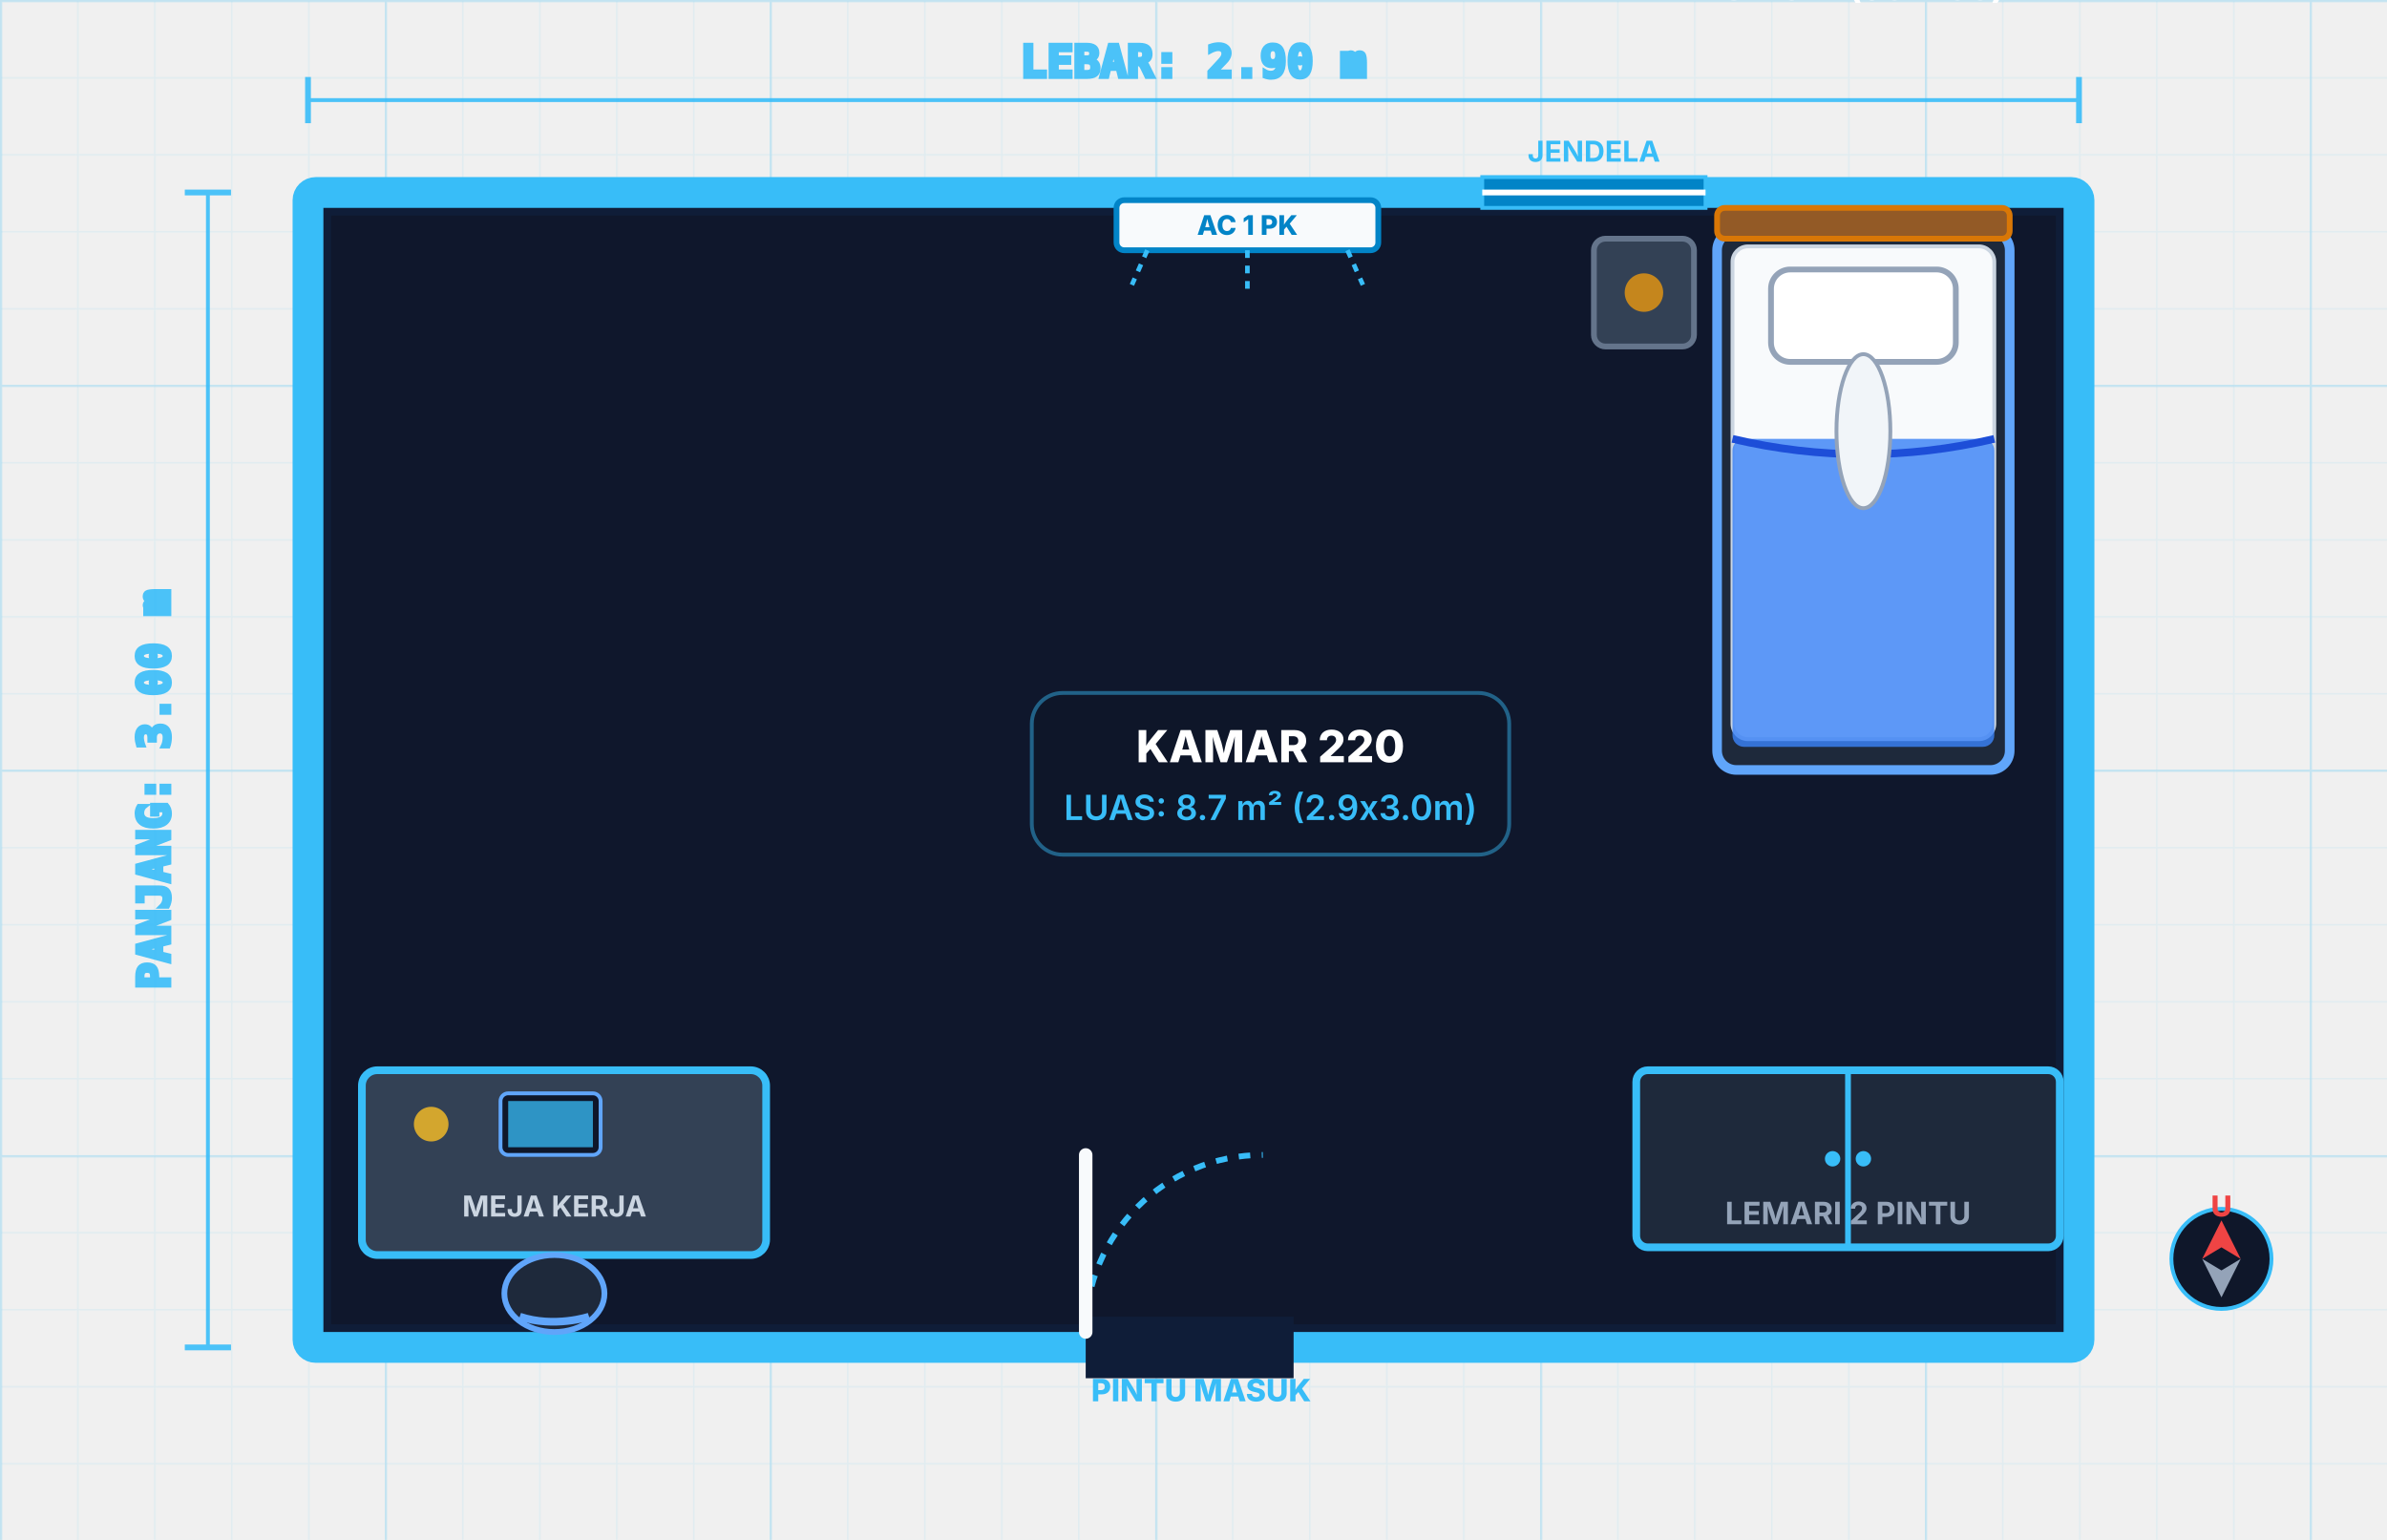
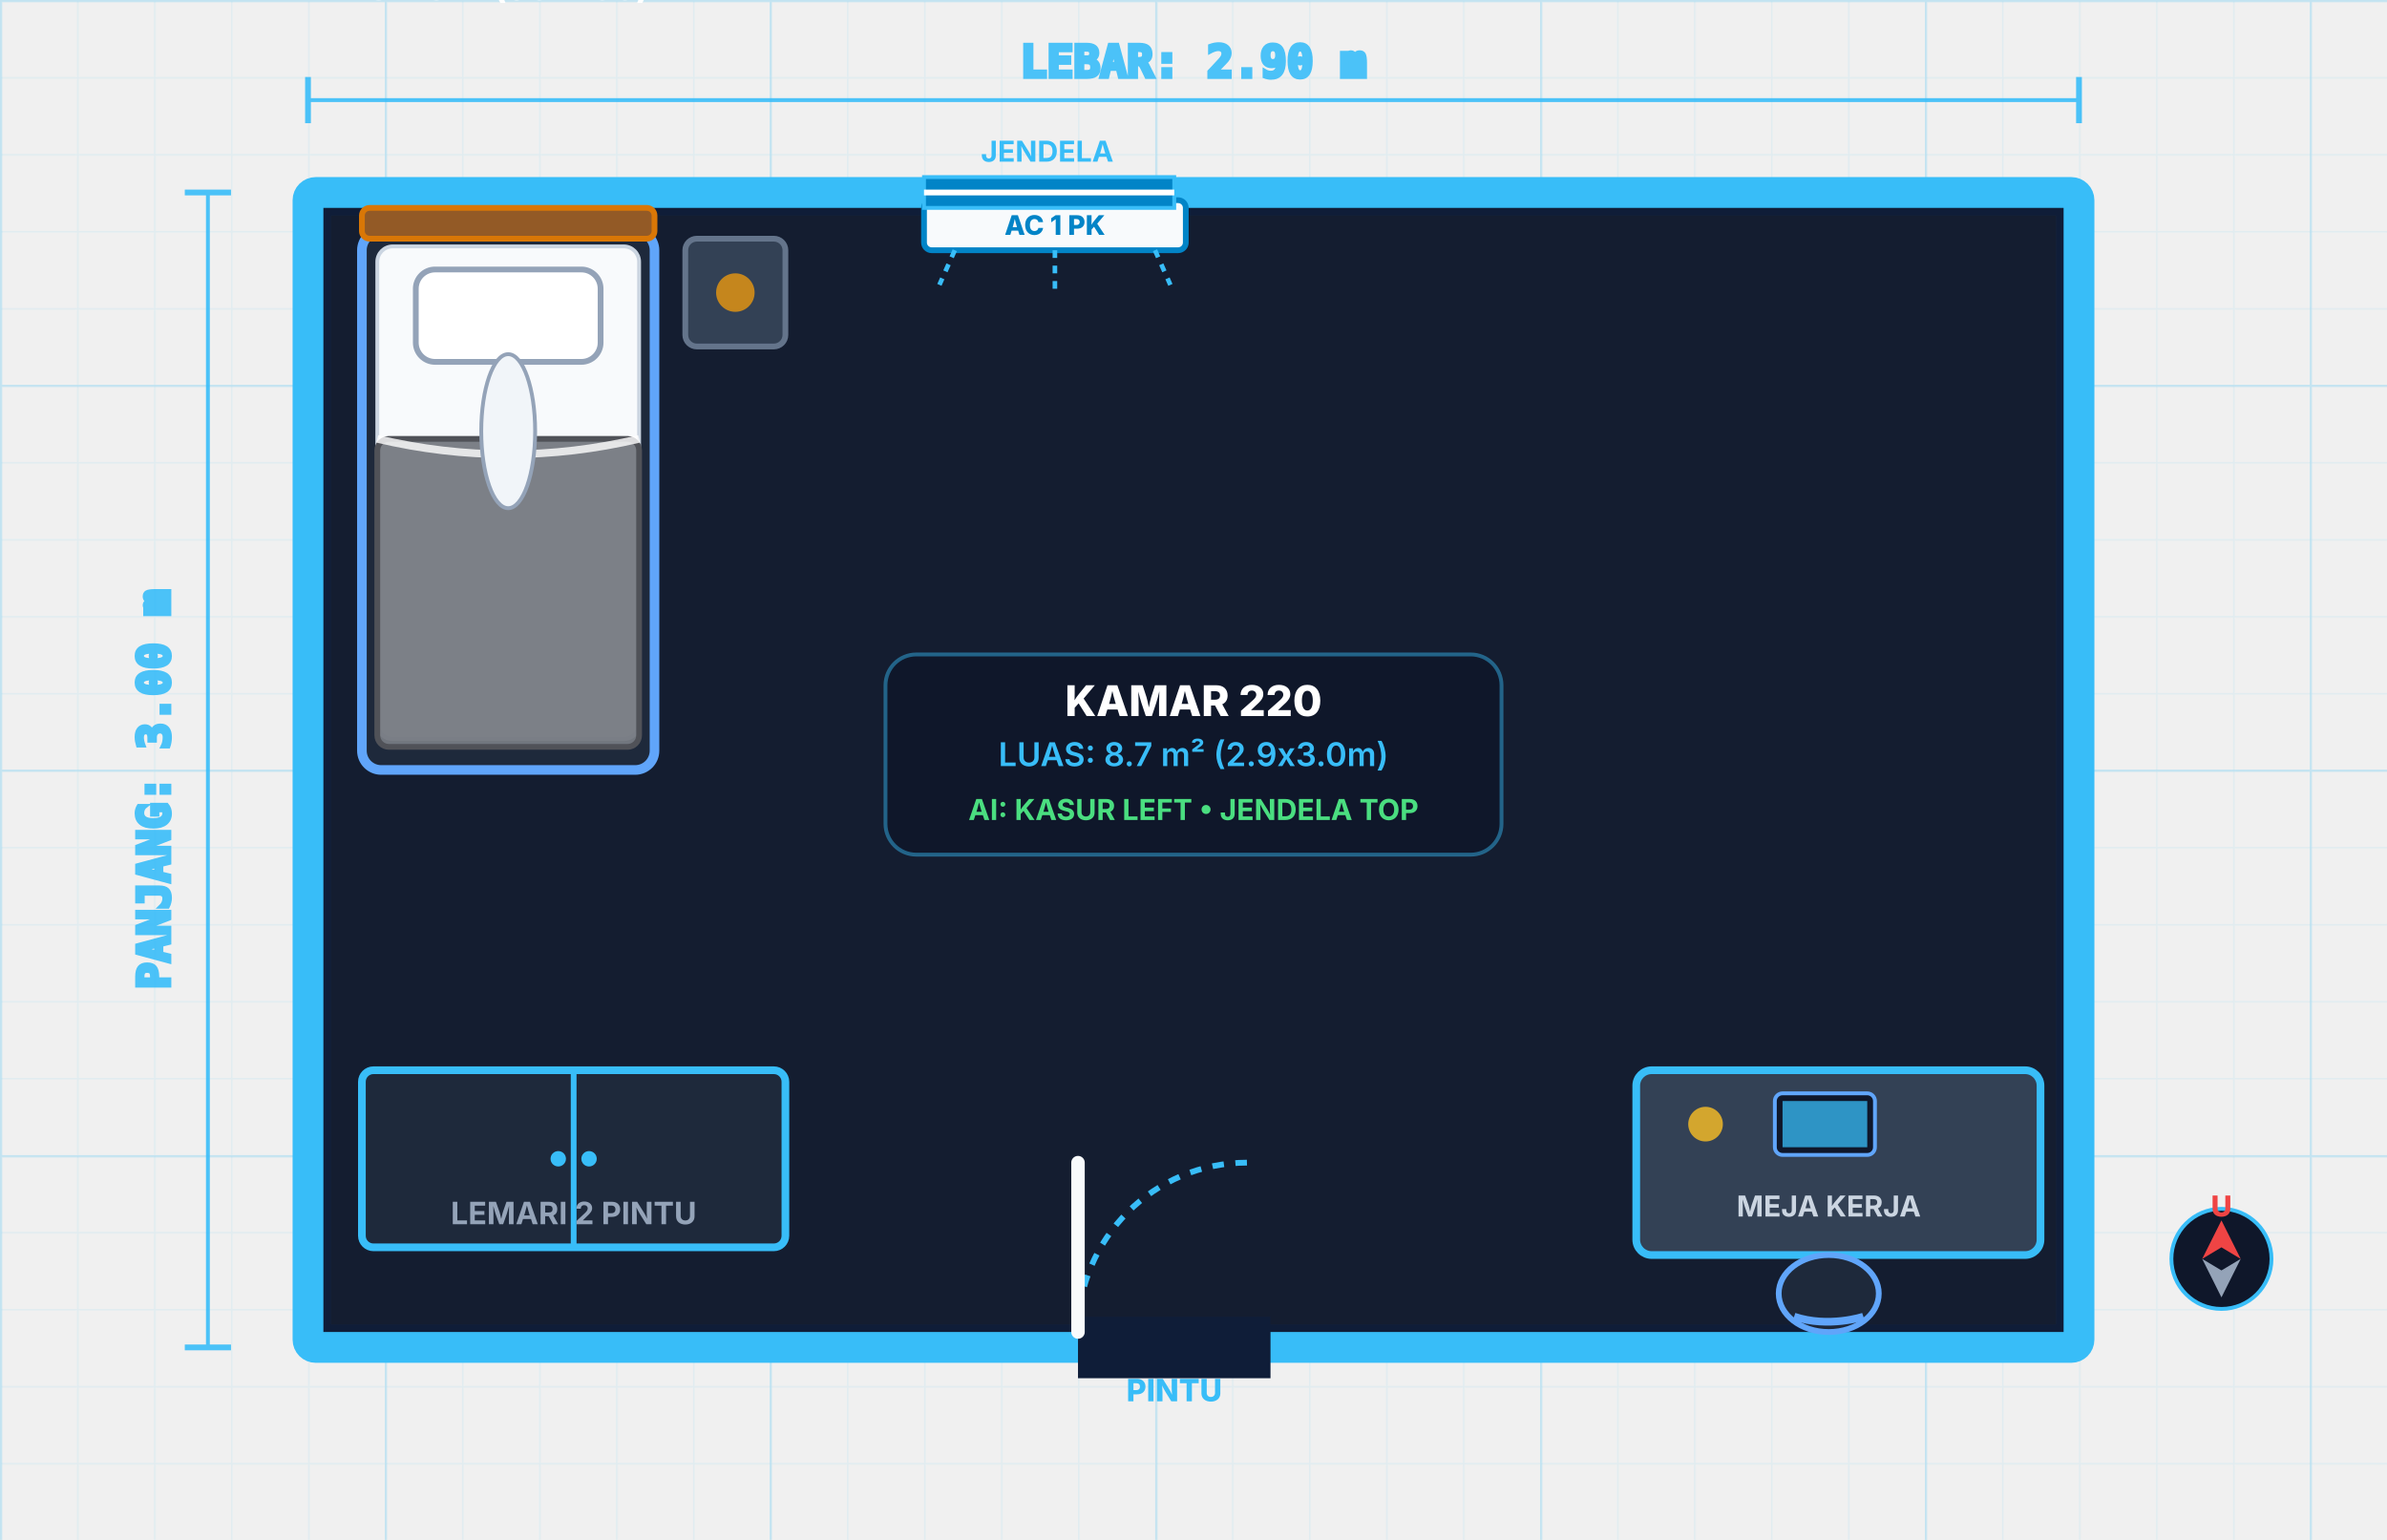
<svg xmlns="http://www.w3.org/2000/svg" viewBox="0 0 620 400" width="100%" height="100%" style="background:#0b1329; border-radius:12px; font-family:'Inter',system-ui,sans-serif;">
  <defs>
    <pattern id="grid_s_70" width="20" height="20" patternUnits="userSpaceOnUse">
      <path d="M 20 0 L 0 0 0 20" fill="none" stroke="rgba(56, 189, 248, 0.08)" stroke-width="0.8" />
    </pattern>
    <pattern id="grid_m_70" width="100" height="100" patternUnits="userSpaceOnUse">
      <path d="M 100 0 L 0 0 0 100" fill="none" stroke="rgba(56, 189, 248, 0.18)" stroke-width="1.2" />
    </pattern>
    <pattern id="tile_70" width="12" height="12" patternUnits="userSpaceOnUse">
      <rect width="12" height="12" fill="rgba(14, 165, 233, 0.12)" />
      <path d="M 12 0 L 0 0 0 12" fill="none" stroke="rgba(56, 189, 248, 0.28)" stroke-width="0.7" />
    </pattern>
  </defs>
  <rect width="620" height="400" fill="url(#grid_s_70)" />
  <rect width="620" height="400" fill="url(#grid_m_70)" />
  <g stroke="#38bdf8" stroke-width="1" opacity="0.9">
    <line x1="80" y1="26" x2="540" y2="26" />
    <line x1="80" y1="20" x2="80" y2="32" stroke-width="1.5" />
    <line x1="540" y1="20" x2="540" y2="32" stroke-width="1.5" />
    <text x="310" y="20" fill="#38bdf8" font-size="11.5" font-weight="700" text-anchor="middle" font-family="monospace">
      LEBAR: 2.90 m
    </text>
  </g>
  <g stroke="#38bdf8" stroke-width="1" opacity="0.9">
    <line x1="54" y1="50" x2="54" y2="350" />
    <line x1="48" y1="50" x2="60" y2="50" stroke-width="1.5" />
    <line x1="48" y1="350" x2="60" y2="350" stroke-width="1.5" />
    <text x="44" y="205" fill="#38bdf8" font-size="11.5" font-weight="700" text-anchor="middle" font-family="monospace" transform="rotate(-90 44 205)">
      PANJANG: 3.00 m
    </text>
  </g>
  <rect x="80" y="50" width="460" height="300" fill="#0f1d38" stroke="#38bdf8" stroke-width="8" rx="2" />
-   <rect x="86" y="56" width="448" height="288" fill="rgba(15, 23, 42, 0.88)" />
+   <rect x="86" y="56" width="448" height="288" fill="#686b70" opacity="0.22" />
+   <rect x="86" y="56" width="448" height="288" fill="rgba(15, 23, 42, 0.75)" />
  <g>
-     <rect x="446" y="60" width="76" height="140" rx="5" fill="#1e293b" stroke="#60a5fa" stroke-width="2.5" />
-     <rect x="446" y="54" width="76" height="8" rx="2" fill="#935a26" stroke="#d97706" stroke-width="1.5" />
-     <rect x="450" y="64" width="68" height="128" rx="4" fill="#f8fafc" stroke="#cbd5e1" stroke-width="1" />
-     <rect x="450" y="114" width="68" height="80" rx="3" fill="#3b82f6" opacity="0.82" />
-     <path d="M 450 114 Q 484.0 122 518 114" fill="none" stroke="#1d4ed8" stroke-width="2" />
-     <rect x="460.0" y="70" width="48" height="24" rx="5" fill="#ffffff" stroke="#94a3b8" stroke-width="1.5" />
-     <ellipse cx="484.0" cy="112" rx="7" ry="20" fill="#f1f5f9" stroke="#94a3b8" stroke-width="1" />
-     <text x="484.0" cy="160" fill="#ffffff" font-size="8.5" font-weight="800" text-anchor="middle">SINGLE (90x200)</text>
+     <rect x="94" y="60" width="76" height="140" rx="5" fill="#1e293b" stroke="#60a5fa" stroke-width="2.5" />
+     <rect x="94" y="54" width="76" height="8" rx="2" fill="#935a26" stroke="#d97706" stroke-width="1.5" />
+     <rect x="98" y="64" width="68" height="128" rx="4" fill="#f8fafc" stroke="#cbd5e1" stroke-width="1" />
+     <rect x="98" y="114" width="68" height="80" rx="3" fill="#767a82" stroke="#505258" stroke-width="1.5" fill-opacity="0.95" />
+     <path d="M 98 114 Q 132.0 122 166 114" fill="none" stroke="#ffffff" stroke-width="2" opacity="0.8" />
+     <rect x="108.0" y="70" width="48" height="24" rx="5" fill="#ffffff" stroke="#94a3b8" stroke-width="1.5" />
+     <ellipse cx="132.0" cy="112" rx="7" ry="20" fill="#f1f5f9" stroke="#94a3b8" stroke-width="1" />
+     <text x="132.0" cy="160" fill="#ffffff" font-size="8.5" font-weight="800" text-anchor="middle">SINGLE (90x200)</text>
  </g>
-   <rect x="414" y="62" width="26" height="28" rx="3" fill="#334155" stroke="#64748b" stroke-width="1.5" />
-   <circle cx="427" cy="76" r="5" fill="#f59e0b" opacity="0.75" />
+   <rect x="178" y="62" width="26" height="28" rx="3" fill="#334155" stroke="#64748b" stroke-width="1.5" />
+   <circle cx="191" cy="76" r="5" fill="#f59e0b" opacity="0.75" />
  <g>
-     <rect x="425" y="278" width="110" height="46" rx="3" fill="#1e293b" stroke="#38bdf8" stroke-width="2" />
-     <line x1="480" y1="278" x2="480" y2="324" stroke="#38bdf8" stroke-width="1.5" />
-     <circle cx="476" cy="301" r="2" fill="#38bdf8" />
-     <circle cx="484" cy="301" r="2" fill="#38bdf8" />
-     <text x="480" y="318" fill="#94a3b8" font-size="8" font-weight="700" text-anchor="middle">LEMARI 2 PINTU</text>
+     <rect x="94" y="278" width="110" height="46" rx="3" fill="#1e293b" stroke="#38bdf8" stroke-width="2" />
+     <line x1="149" y1="278" x2="149" y2="324" stroke="#38bdf8" stroke-width="1.5" />
+     <circle cx="145" cy="301" r="2" fill="#38bdf8" />
+     <circle cx="153" cy="301" r="2" fill="#38bdf8" />
+     <text x="149" y="318" fill="#94a3b8" font-size="8" font-weight="700" text-anchor="middle">LEMARI 2 PINTU</text>
  </g>
  <g>
-     <rect x="94" y="278" width="105" height="48" rx="4" fill="#334155" stroke="#38bdf8" stroke-width="2" />
-     <rect x="130" y="284" width="26" height="16" rx="2" fill="#0f172a" stroke="#60a5fa" stroke-width="1" />
-     <rect x="132" y="286" width="22" height="12" fill="#38bdf8" opacity="0.75" />
-     <circle cx="112" cy="292" r="4.5" fill="#fbbf24" opacity="0.8" />
-     <ellipse cx="144" cy="336" rx="13" ry="10" fill="#1e293b" stroke="#60a5fa" stroke-width="1.5" />
-     <path d="M 135 342 C 144 345 153 342 153 342" stroke="#60a5fa" stroke-width="2" fill="none" />
-     <text x="144" y="316" fill="#cbd5e1" font-size="7.5" font-weight="700" text-anchor="middle">MEJA KERJA</text>
+     <rect x="425" y="278" width="105" height="48" rx="4" fill="#334155" stroke="#38bdf8" stroke-width="2" />
+     <rect x="461" y="284" width="26" height="16" rx="2" fill="#0f172a" stroke="#60a5fa" stroke-width="1" />
+     <rect x="463" y="286" width="22" height="12" fill="#38bdf8" opacity="0.75" />
+     <circle cx="443" cy="292" r="4.5" fill="#fbbf24" opacity="0.8" />
+     <ellipse cx="475" cy="336" rx="13" ry="10" fill="#1e293b" stroke="#60a5fa" stroke-width="1.5" />
+     <path d="M 466 342 C 475 345 484 342 484 342" stroke="#60a5fa" stroke-width="2" fill="none" />
+     <text x="475" y="316" fill="#cbd5e1" font-size="7.5" font-weight="700" text-anchor="middle">MEJA KERJA</text>
  </g>
  <g>
-     <rect x="290" y="52" width="68" height="13" rx="2" fill="#f8fafc" stroke="#0284c7" stroke-width="1.5" />
-     <path d="M 298 65 L 294 74" stroke="#38bdf8" stroke-width="1.2" stroke-dasharray="2 2" />
-     <path d="M 324 65 L 324 76" stroke="#38bdf8" stroke-width="1.2" stroke-dasharray="2 2" />
-     <path d="M 350 65 L 354 74" stroke="#38bdf8" stroke-width="1.2" stroke-dasharray="2 2" />
-     <text x="324" y="61" fill="#0284c7" font-size="7" font-weight="800" text-anchor="middle">AC 1 PK</text>
+     <rect x="240" y="52" width="68" height="13" rx="2" fill="#f8fafc" stroke="#0284c7" stroke-width="1.5" />
+     <path d="M 248 65 L 244 74" stroke="#38bdf8" stroke-width="1.2" stroke-dasharray="2 2" />
+     <path d="M 274 65 L 274 76" stroke="#38bdf8" stroke-width="1.2" stroke-dasharray="2 2" />
+     <path d="M 300 65 L 304 74" stroke="#38bdf8" stroke-width="1.2" stroke-dasharray="2 2" />
+     <text x="274" y="61" fill="#0284c7" font-size="7" font-weight="800" text-anchor="middle">AC 1 PK</text>
  </g>
  <g>
-     <rect x="385" y="46" width="58" height="8" fill="#0284c7" stroke="#38bdf8" stroke-width="1" />
-     <line x1="385" y1="50" x2="443" y2="50" stroke="#ffffff" stroke-width="1.5" />
-     <text x="414" y="42" fill="#38bdf8" font-size="7.5" font-weight="700" text-anchor="middle">JENDELA</text>
+     <rect x="240" y="46" width="65" height="8" fill="#0284c7" stroke="#38bdf8" stroke-width="1" />
+     <line x1="240" y1="50" x2="305" y2="50" stroke="#ffffff" stroke-width="1.5" />
+     <text x="272" y="42" fill="#38bdf8" font-size="7.5" font-weight="700" text-anchor="middle">JENDELA</text>
  </g>
  <g>
-     <rect x="282" y="342" width="54" height="16" fill="#0f1d38" />
-     <path d="M 282 346 A 46 46 0 0 1 328 300" fill="none" stroke="#38bdf8" stroke-width="1.5" stroke-dasharray="3 3" />
-     <line x1="282" y1="346" x2="282" y2="300" stroke="#f8fafc" stroke-width="3.5" stroke-linecap="round" />
-     <text x="312" y="364" fill="#38bdf8" font-size="8" font-weight="800" text-anchor="middle">PINTU MASUK</text>
+     <rect x="280" y="342" width="50" height="16" fill="#0f1d38" />
+     <path d="M 280 346 A 44 44 0 0 1 324 302" fill="none" stroke="#38bdf8" stroke-width="1.5" stroke-dasharray="3 3" />
+     <line x1="280" y1="346" x2="280" y2="302" stroke="#f8fafc" stroke-width="3.5" stroke-linecap="round" />
+     <text x="305" y="364" fill="#38bdf8" font-size="8" font-weight="800" text-anchor="middle">PINTU</text>
  </g>
  <g>
-     <rect x="268" y="180" width="124" height="42" rx="8" fill="rgba(15, 23, 42, 0.9)" stroke="rgba(56, 189, 248, 0.45)" stroke-width="1" />
-     <text x="330" y="198" fill="#ffffff" font-size="11.5" font-weight="800" text-anchor="middle">KAMAR 220</text>
-     <text x="330" y="213" fill="#38bdf8" font-size="9" font-weight="600" text-anchor="middle">LUAS: 8.7 m² (2.9x3.0m)</text>
+     <rect x="230" y="170" width="160" height="52" rx="8" fill="rgba(15, 23, 42, 0.92)" stroke="rgba(56, 189, 248, 0.45)" stroke-width="1" />
+     <text x="310" y="186" fill="#ffffff" font-size="11" font-weight="800" text-anchor="middle">KAMAR 220</text>
+     <text x="310" y="199" fill="#38bdf8" font-size="8.5" font-weight="600" text-anchor="middle">LUAS: 8.7 m² (2.9x3.0m)</text>
+     <text x="310" y="213" fill="#4ade80" font-size="7.5" font-weight="700" text-anchor="middle">AI: KASUR LEFT • JENDELA TOP</text>
  </g>
  <g transform="translate(562, 312)">
    <circle cx="15" cy="15" r="13" fill="#0f172a" stroke="#38bdf8" stroke-width="1" />
    <path d="M 15 5 L 20 15 L 15 12 L 10 15 Z" fill="#ef4444" />
    <path d="M 15 25 L 20 15 L 15 18 L 10 15 Z" fill="#94a3b8" />
    <text x="15" y="4" fill="#ef4444" font-size="7.5" font-weight="800" text-anchor="middle">U</text>
  </g>
</svg>
